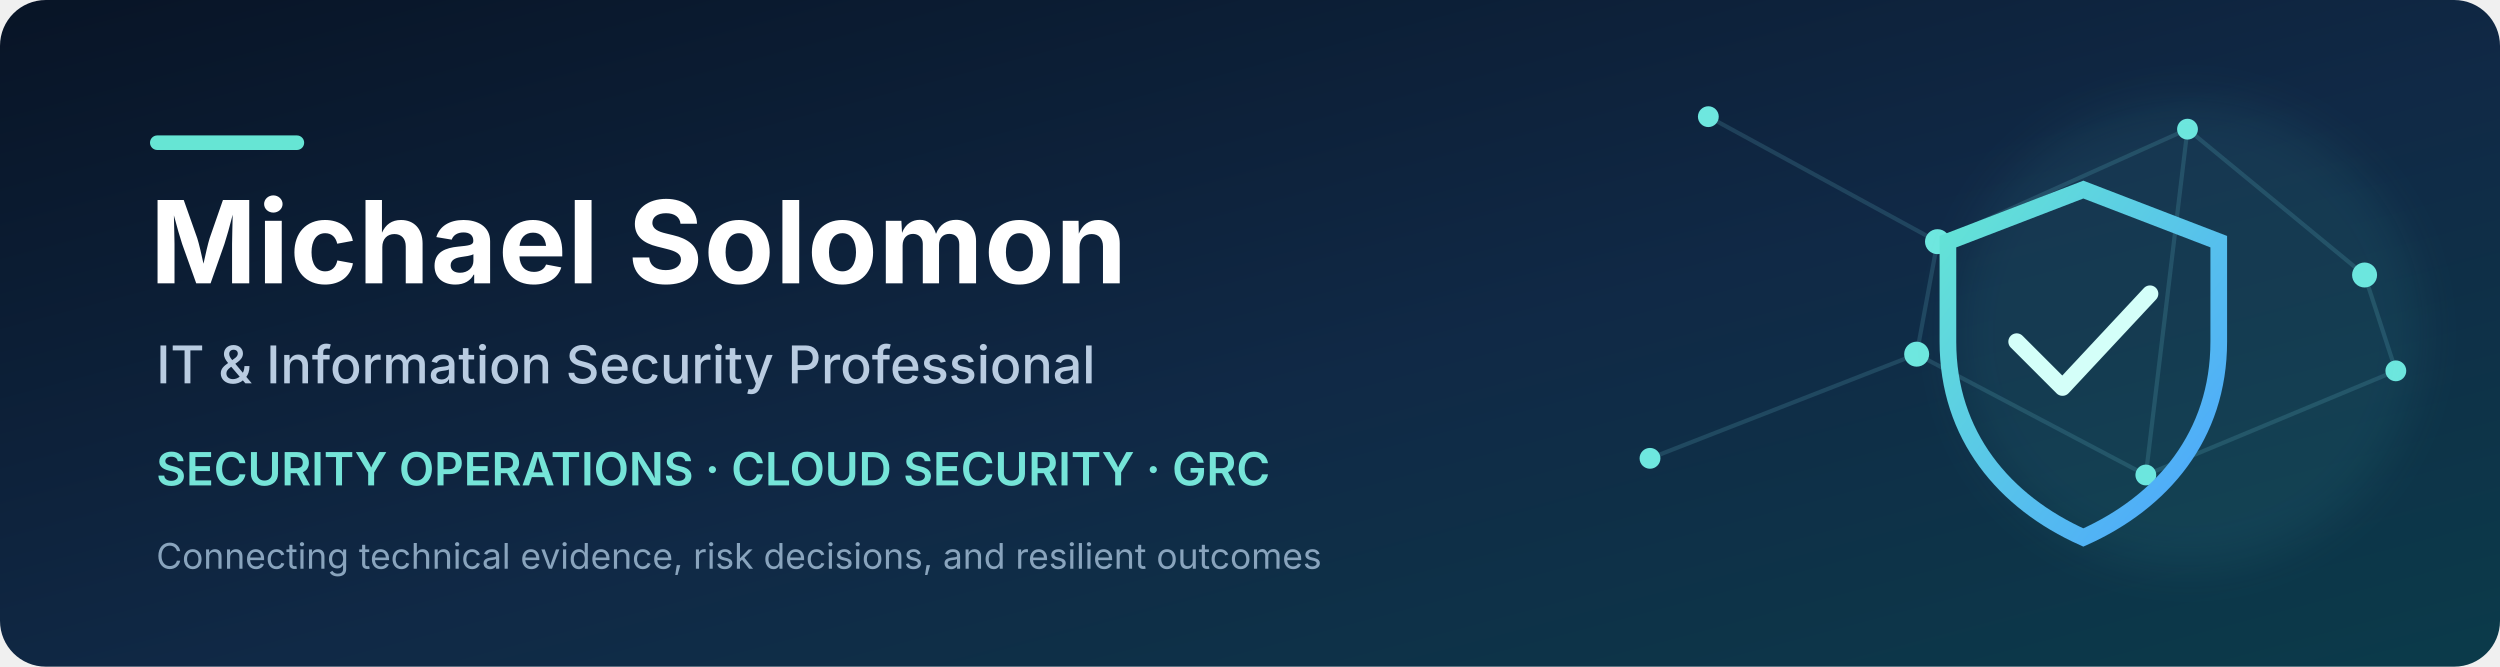
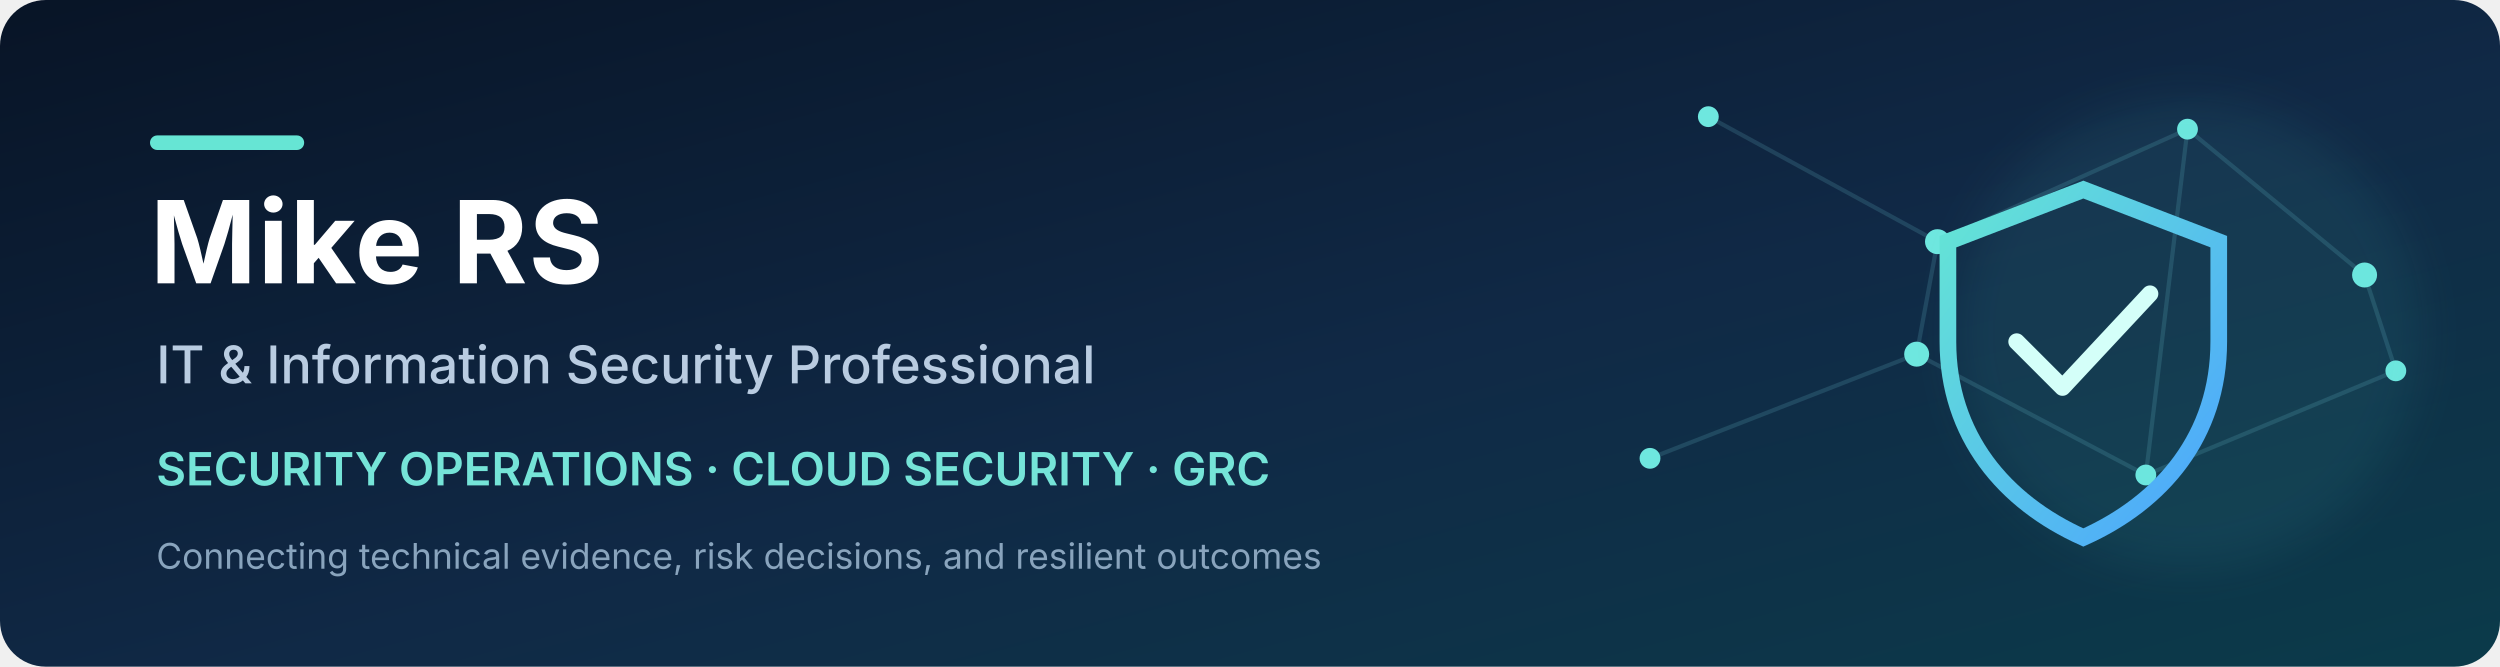
<svg xmlns="http://www.w3.org/2000/svg" width="1200" height="320" viewBox="0 0 1200 320" role="img" aria-labelledby="title desc">
  <defs>
    <linearGradient id="background" x1="0" y1="0" x2="1" y2="1">
      <stop offset="0" stop-color="#081426" />
      <stop offset="0.55" stop-color="#102946" />
      <stop offset="1" stop-color="#0b3b4a" />
    </linearGradient>
    <linearGradient id="shield" x1="0" y1="0" x2="1" y2="1">
      <stop offset="0" stop-color="#65e6d4" />
      <stop offset="1" stop-color="#4ba3ff" />
    </linearGradient>
    <filter id="softGlow" x="-40%" y="-40%" width="180%" height="180%">
      <feGaussianBlur stdDeviation="10" />
    </filter>
  </defs>
  <rect width="1200" height="320" rx="22" fill="url(#background)" />
  <g opacity="0.16" stroke="#79d8e7" stroke-width="2">
    <path d="M820 56 L930 116 L1050 62 L1135 132" fill="none" />
    <path d="M792 220 L920 170 L1030 228 L1150 178" fill="none" />
    <path d="M930 116 L920 170 M1050 62 L1030 228 M1135 132 L1150 178" fill="none" />
  </g>
  <g fill="#6ee7df">
    <circle cx="820" cy="56" r="5" />
    <circle cx="930" cy="116" r="6" />
    <circle cx="1050" cy="62" r="5" />
    <circle cx="1135" cy="132" r="6" />
    <circle cx="792" cy="220" r="5" />
    <circle cx="920" cy="170" r="6" />
    <circle cx="1030" cy="228" r="5" />
    <circle cx="1150" cy="178" r="5" />
  </g>
  <circle cx="1050" cy="160" r="112" fill="#56d6cf" opacity="0.08" filter="url(#softGlow)" />
  <path d="M1000 91 L1065 116 V164 C1065 209 1038 241 1000 258 C962 241 935 209 935 164 V116 Z" fill="none" stroke="url(#shield)" stroke-width="8" />
  <path d="M968 164 L990 186 L1032 141" fill="none" stroke="#d4fff9" stroke-width="8" stroke-linecap="round" stroke-linejoin="round" />
  <rect x="72" y="65" width="74" height="7" rx="3.5" fill="#66e5d4" />
-   <text x="72" y="136" fill="#ffffff" font-family="Inter, Segoe UI, Arial, sans-serif" font-size="55" font-weight="700" letter-spacing="0.5">Michael Solomon</text>
+   <text x="72" y="136" fill="#ffffff" font-family="Inter, Segoe UI, Arial, sans-serif" font-size="55" font-weight="700" letter-spacing="0.5">Mike RS</text>
  <text x="75" y="184" fill="#b9cce1" font-family="Inter, Segoe UI, Arial, sans-serif" font-size="25" font-weight="500">IT &amp; Information Security Professional</text>
  <text x="75" y="233" fill="#75e4d8" font-family="Inter, Segoe UI, Arial, sans-serif" font-size="22" font-weight="600">SECURITY OPERATIONS  ·  CLOUD SECURITY  ·  GRC</text>
  <text x="75" y="273" fill="#89a4bd" font-family="Inter, Segoe UI, Arial, sans-serif" font-size="17">Connecting technical evidence, risk decisions, and resilient outcomes</text>
</svg>
